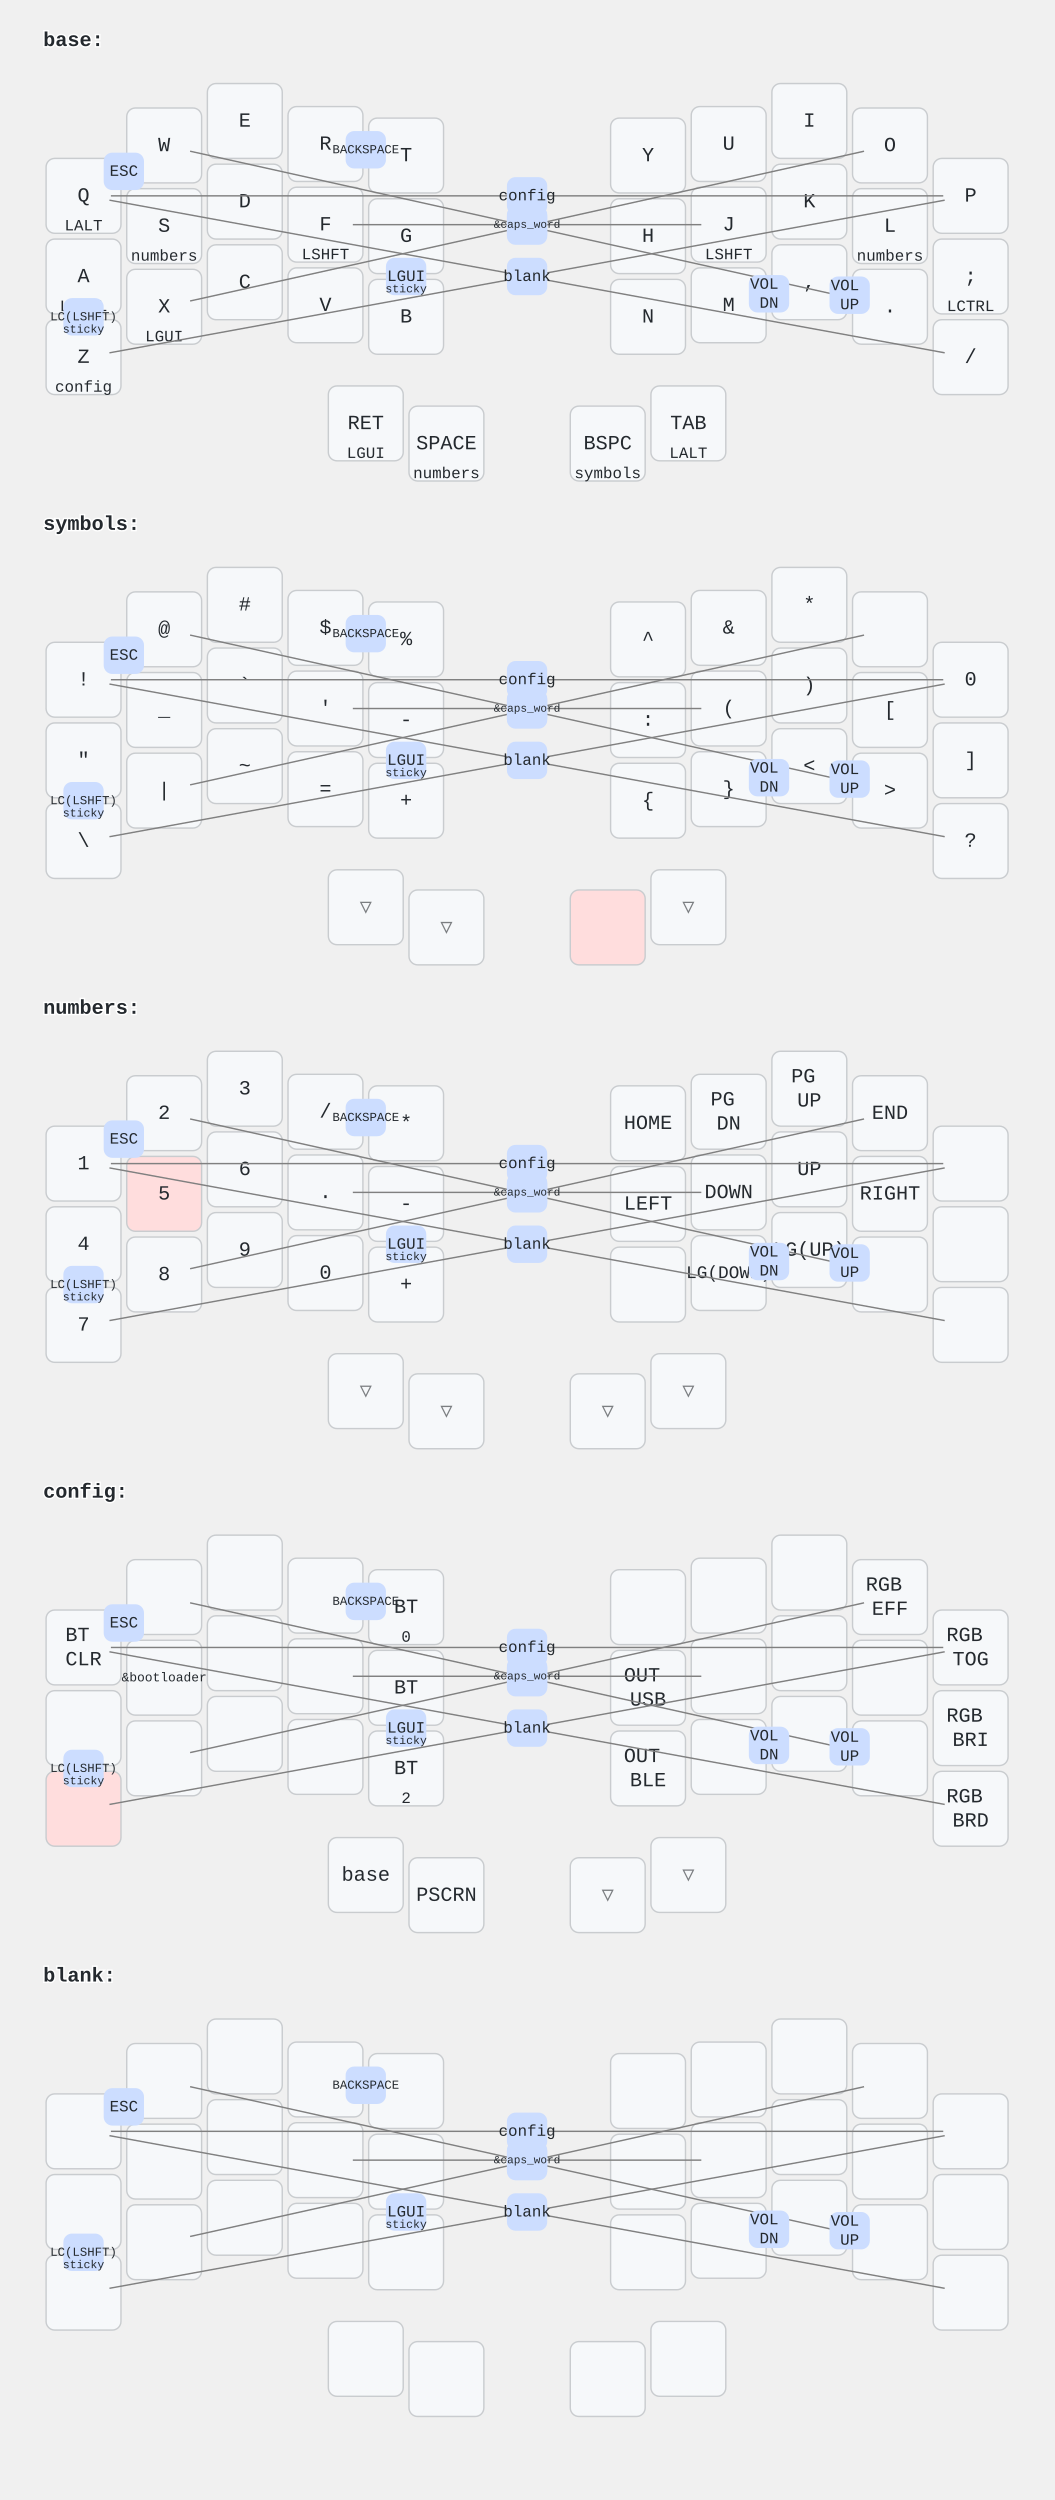
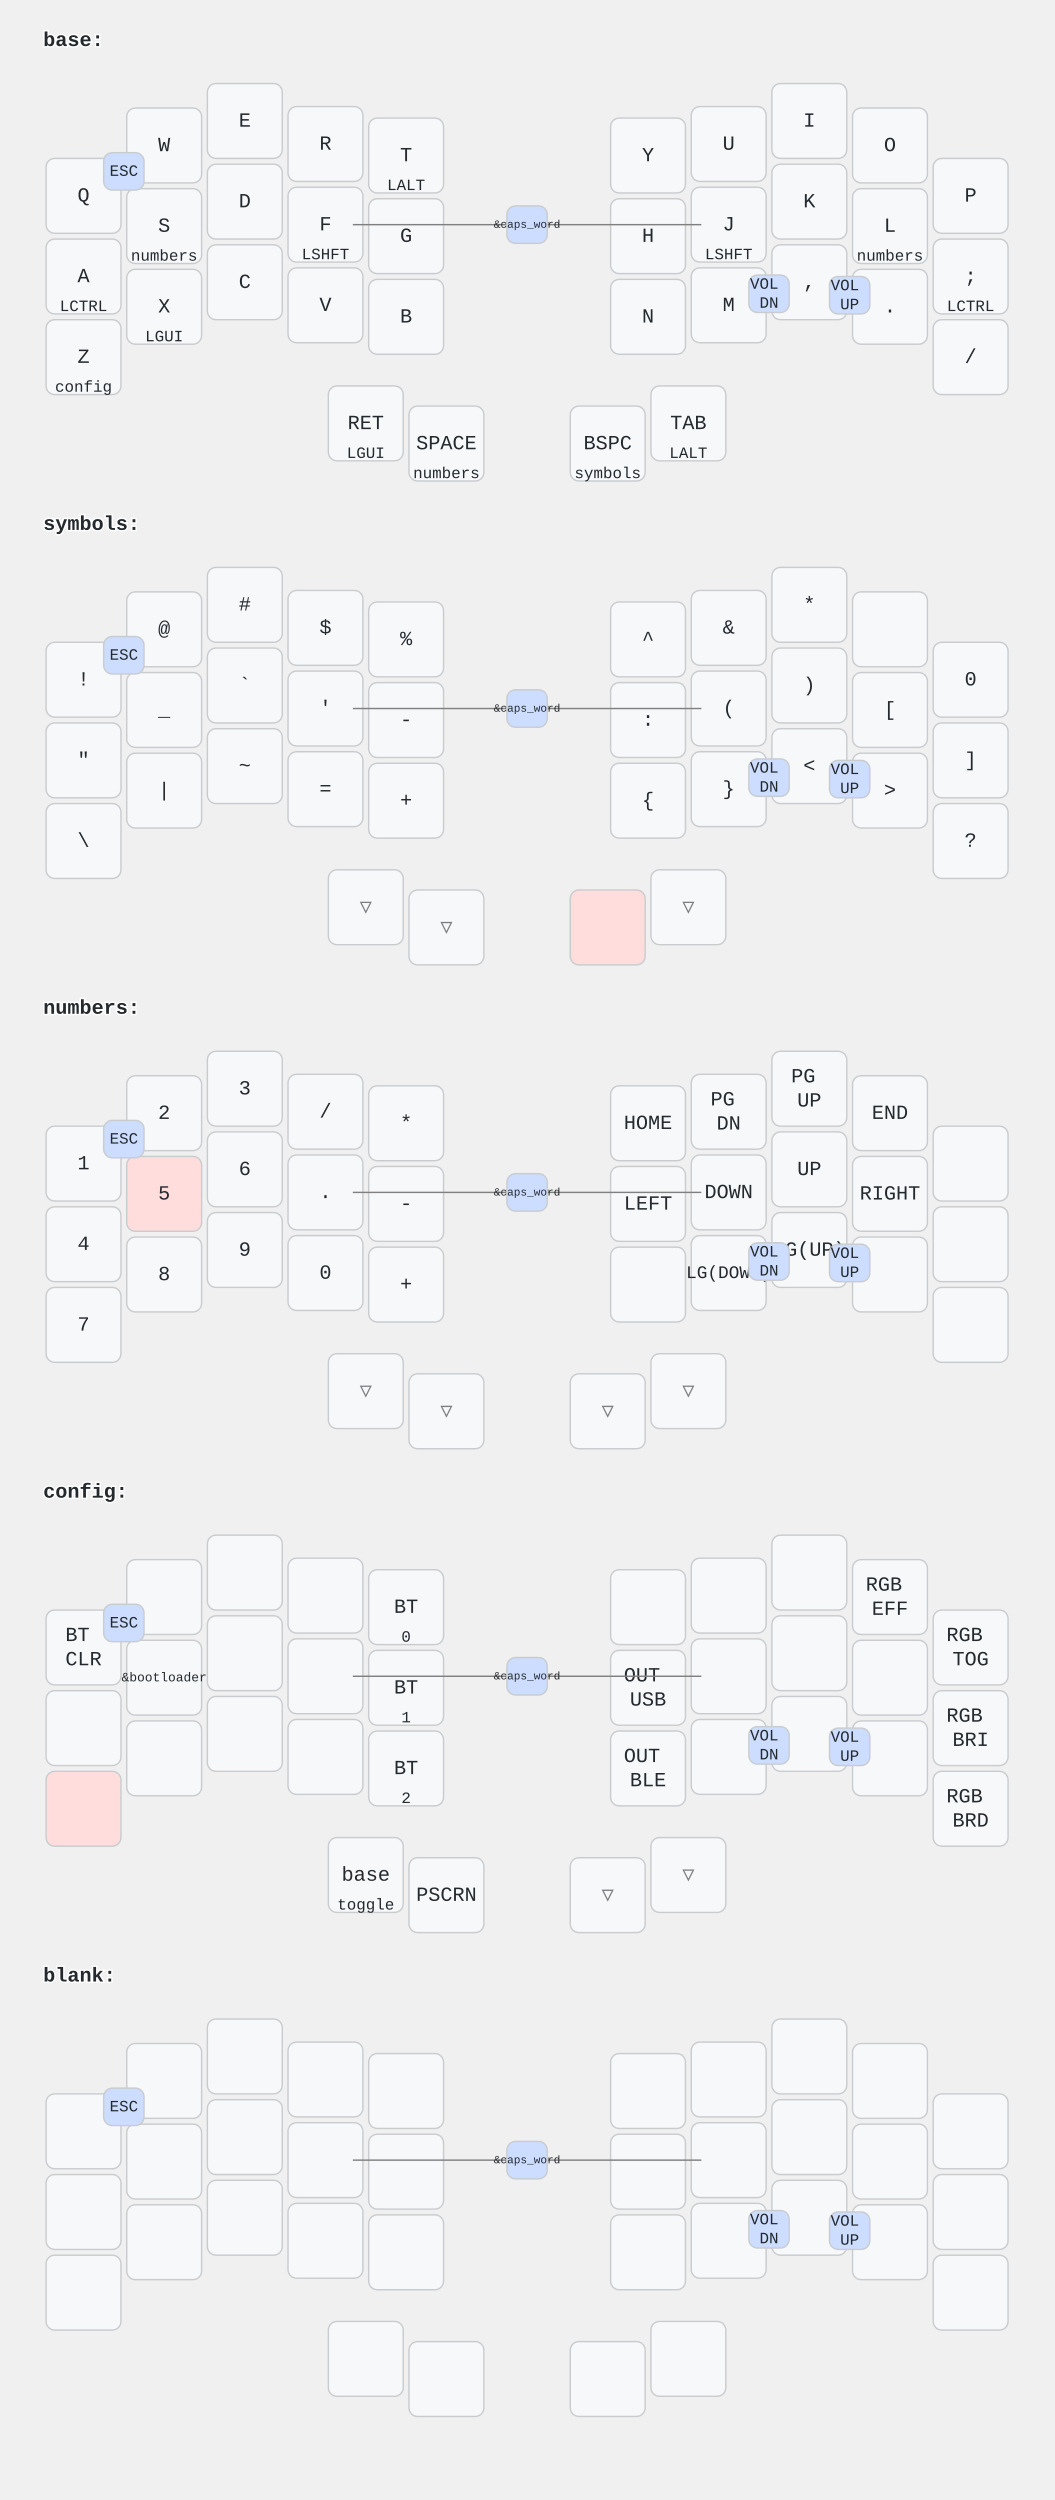
<svg xmlns="http://www.w3.org/2000/svg" width="732" height="1736" viewBox="0 0 732 1736" class="keymap">
  <style>/* inherit to force styles through use tags */
svg path {
    fill: inherit;
}

/* font and background color specifications */
svg.keymap {
    font-family: SFMono-Regular,Consolas,Liberation Mono,Menlo,monospace;
    font-size: 14px;
    font-kerning: normal;
    text-rendering: optimizeLegibility;
    fill: #24292e;
}

/* default key styling */
rect.key {
    fill: #f6f8fa;
+ }
+ 
+ rect.key, rect.combo {
    stroke: #c9cccf;
    stroke-width: 1;
}

/* default key side styling, only used is draw_key_sides is set */
rect.side {
    filter: brightness(90%);
}

/* color accent for combo boxes */
rect.combo, rect.combo-separate {
    fill: #cdf;
}

/* color accent for held keys */
rect.held, rect.combo.held {
    fill: #fdd;
}

/* color accent for ghost (optional) keys */
rect.ghost, rect.combo.ghost {
    stroke-dasharray: 4, 4;
    stroke-width: 2;
}

text {
    text-anchor: middle;
    dominant-baseline: middle;
}

/* styling for layer labels */
text.label {
    font-weight: bold;
    text-anchor: start;
    stroke: white;
    stroke-width: 2;
    paint-order: stroke;
}

/* styling for combo tap, and key hold/shifted label text */
text.combo, text.hold, text.shifted {
    font-size: 11px;
}

text.hold {
    text-anchor: middle;
    dominant-baseline: auto;
}

text.shifted {
    text-anchor: middle;
    dominant-baseline: hanging;
}

/* styling for hold/shifted label text in combo box */
text.combo.hold, text.combo.shifted {
    font-size: 8px;
}

/* lighter symbol for transparent keys */
text.trans {
    fill: #7b7e81;
}

/* styling for combo dendrons */
path.combo {
    stroke-width: 1;
    stroke: gray;
    fill: none;
}

/* Start Tabler Icons Cleanup */
/* cannot use height/width with glyphs */
.icon-tabler &gt; path {
    fill: inherit;
    stroke: inherit;
    stroke-width: 2;
}
/* hide tabler's default box */
.icon-tabler &gt; path[stroke="none"][fill="none"] {
    visibility: hidden;
}
/* End Tabler Icons Cleanup */
</style>
  <g transform="translate(30, 0)" class="layer-base">
    <text x="0" y="28" class="label">base:</text>
    <g transform="translate(0, 56)">
      <g transform="translate(28, 80)" class="key keypos-0">
        <rect rx="6" ry="6" x="-26" y="-26" width="52" height="52" class="key" />
        <text x="0" y="0" class="key tap">Q</text>
+       </g>
+       <g transform="translate(84, 45)" class="key keypos-1">
+         <rect rx="6" ry="6" x="-26" y="-26" width="52" height="52" class="key" />
+         <text x="0" y="0" class="key tap">W</text>
+       </g>
+       <g transform="translate(140, 28)" class="key keypos-2">
+         <rect rx="6" ry="6" x="-26" y="-26" width="52" height="52" class="key" />
+         <text x="0" y="0" class="key tap">E</text>
+       </g>
+       <g transform="translate(196, 44)" class="key keypos-3">
+         <rect rx="6" ry="6" x="-26" y="-26" width="52" height="52" class="key" />
+         <text x="0" y="0" class="key tap">R</text>
+       </g>
+       <g transform="translate(252, 52)" class="key keypos-4">
+         <rect rx="6" ry="6" x="-26" y="-26" width="52" height="52" class="key" />
+         <text x="0" y="0" class="key tap">T</text>
        <text x="0" y="24" class="key hold">LALT</text>
-       </g>
-       <g transform="translate(84, 45)" class="key keypos-1">
-         <rect rx="6" ry="6" x="-26" y="-26" width="52" height="52" class="key" />
-         <text x="0" y="0" class="key tap">W</text>
-       </g>
-       <g transform="translate(140, 28)" class="key keypos-2">
-         <rect rx="6" ry="6" x="-26" y="-26" width="52" height="52" class="key" />
-         <text x="0" y="0" class="key tap">E</text>
-       </g>
-       <g transform="translate(196, 44)" class="key keypos-3">
-         <rect rx="6" ry="6" x="-26" y="-26" width="52" height="52" class="key" />
-         <text x="0" y="0" class="key tap">R</text>
-       </g>
-       <g transform="translate(252, 52)" class="key keypos-4">
-         <rect rx="6" ry="6" x="-26" y="-26" width="52" height="52" class="key" />
-         <text x="0" y="0" class="key tap">T</text>
      </g>
      <g transform="translate(420, 52)" class="key keypos-5">
        <rect rx="6" ry="6" x="-26" y="-26" width="52" height="52" class="key" />
        <text x="0" y="0" class="key tap">Y</text>
      </g>
      <g transform="translate(476, 44)" class="key keypos-6">
        <rect rx="6" ry="6" x="-26" y="-26" width="52" height="52" class="key" />
        <text x="0" y="0" class="key tap">U</text>
      </g>
      <g transform="translate(532, 28)" class="key keypos-7">
        <rect rx="6" ry="6" x="-26" y="-26" width="52" height="52" class="key" />
        <text x="0" y="0" class="key tap">I</text>
      </g>
      <g transform="translate(588, 45)" class="key keypos-8">
        <rect rx="6" ry="6" x="-26" y="-26" width="52" height="52" class="key" />
        <text x="0" y="0" class="key tap">O</text>
      </g>
      <g transform="translate(644, 80)" class="key keypos-9">
        <rect rx="6" ry="6" x="-26" y="-26" width="52" height="52" class="key" />
        <text x="0" y="0" class="key tap">P</text>
      </g>
      <g transform="translate(28, 136)" class="key keypos-10">
        <rect rx="6" ry="6" x="-26" y="-26" width="52" height="52" class="key" />
        <text x="0" y="0" class="key tap">A</text>
        <text x="0" y="24" class="key hold">LCTRL</text>
      </g>
      <g transform="translate(84, 101)" class="key keypos-11">
        <rect rx="6" ry="6" x="-26" y="-26" width="52" height="52" class="key" />
        <text x="0" y="0" class="key tap">S</text>
        <text x="0" y="24" class="key hold">numbers</text>
      </g>
      <g transform="translate(140, 84)" class="key keypos-12">
        <rect rx="6" ry="6" x="-26" y="-26" width="52" height="52" class="key" />
        <text x="0" y="0" class="key tap">D</text>
      </g>
      <g transform="translate(196, 100)" class="key keypos-13">
        <rect rx="6" ry="6" x="-26" y="-26" width="52" height="52" class="key" />
        <text x="0" y="0" class="key tap">F</text>
        <text x="0" y="24" class="key hold">LSHFT</text>
      </g>
      <g transform="translate(252, 108)" class="key keypos-14">
        <rect rx="6" ry="6" x="-26" y="-26" width="52" height="52" class="key" />
        <text x="0" y="0" class="key tap">G</text>
      </g>
      <g transform="translate(420, 108)" class="key keypos-15">
        <rect rx="6" ry="6" x="-26" y="-26" width="52" height="52" class="key" />
        <text x="0" y="0" class="key tap">H</text>
      </g>
      <g transform="translate(476, 100)" class="key keypos-16">
        <rect rx="6" ry="6" x="-26" y="-26" width="52" height="52" class="key" />
        <text x="0" y="0" class="key tap">J</text>
        <text x="0" y="24" class="key hold">LSHFT</text>
      </g>
      <g transform="translate(532, 84)" class="key keypos-17">
        <rect rx="6" ry="6" x="-26" y="-26" width="52" height="52" class="key" />
        <text x="0" y="0" class="key tap">K</text>
      </g>
      <g transform="translate(588, 101)" class="key keypos-18">
        <rect rx="6" ry="6" x="-26" y="-26" width="52" height="52" class="key" />
        <text x="0" y="0" class="key tap">L</text>
        <text x="0" y="24" class="key hold">numbers</text>
      </g>
      <g transform="translate(644, 136)" class="key keypos-19">
        <rect rx="6" ry="6" x="-26" y="-26" width="52" height="52" class="key" />
        <text x="0" y="0" class="key tap">;</text>
        <text x="0" y="24" class="key hold">LCTRL</text>
      </g>
      <g transform="translate(28, 192)" class="key keypos-20">
        <rect rx="6" ry="6" x="-26" y="-26" width="52" height="52" class="key" />
        <text x="0" y="0" class="key tap">Z</text>
        <text x="0" y="24" class="key hold">config</text>
      </g>
      <g transform="translate(84, 157)" class="key keypos-21">
        <rect rx="6" ry="6" x="-26" y="-26" width="52" height="52" class="key" />
        <text x="0" y="0" class="key tap">X</text>
        <text x="0" y="24" class="key hold">LGUI</text>
      </g>
      <g transform="translate(140, 140)" class="key keypos-22">
        <rect rx="6" ry="6" x="-26" y="-26" width="52" height="52" class="key" />
        <text x="0" y="0" class="key tap">C</text>
      </g>
      <g transform="translate(196, 156)" class="key keypos-23">
        <rect rx="6" ry="6" x="-26" y="-26" width="52" height="52" class="key" />
        <text x="0" y="0" class="key tap">V</text>
      </g>
      <g transform="translate(252, 164)" class="key keypos-24">
        <rect rx="6" ry="6" x="-26" y="-26" width="52" height="52" class="key" />
        <text x="0" y="0" class="key tap">B</text>
      </g>
      <g transform="translate(420, 164)" class="key keypos-25">
        <rect rx="6" ry="6" x="-26" y="-26" width="52" height="52" class="key" />
        <text x="0" y="0" class="key tap">N</text>
      </g>
      <g transform="translate(476, 156)" class="key keypos-26">
        <rect rx="6" ry="6" x="-26" y="-26" width="52" height="52" class="key" />
        <text x="0" y="0" class="key tap">M</text>
      </g>
      <g transform="translate(532, 140)" class="key keypos-27">
        <rect rx="6" ry="6" x="-26" y="-26" width="52" height="52" class="key" />
        <text x="0" y="0" class="key tap">,</text>
      </g>
      <g transform="translate(588, 157)" class="key keypos-28">
        <rect rx="6" ry="6" x="-26" y="-26" width="52" height="52" class="key" />
        <text x="0" y="0" class="key tap">.</text>
      </g>
      <g transform="translate(644, 192)" class="key keypos-29">
        <rect rx="6" ry="6" x="-26" y="-26" width="52" height="52" class="key" />
        <text x="0" y="0" class="key tap">/</text>
      </g>
      <g transform="translate(224, 238)" class="key keypos-30">
        <rect rx="6" ry="6" x="-26" y="-26" width="52" height="52" class="key" />
        <text x="0" y="0" class="key tap">RET</text>
        <text x="0" y="24" class="key hold">LGUI</text>
      </g>
      <g transform="translate(280, 252)" class="key keypos-31">
        <rect rx="6" ry="6" x="-26" y="-26" width="52" height="52" class="key" />
        <text x="0" y="0" class="key tap">SPACE</text>
        <text x="0" y="24" class="key hold">numbers</text>
      </g>
      <g transform="translate(392, 252)" class="key keypos-32">
        <rect rx="6" ry="6" x="-26" y="-26" width="52" height="52" class="key" />
        <text x="0" y="0" class="key tap">BSPC</text>
        <text x="0" y="24" class="key hold">symbols</text>
      </g>
      <g transform="translate(448, 238)" class="key keypos-33">
        <rect rx="6" ry="6" x="-26" y="-26" width="52" height="52" class="key" />
        <text x="0" y="0" class="key tap">TAB</text>
        <text x="0" y="24" class="key hold">LALT</text>
      </g>
      <g class="combo combopos-0">
-         <path d="M336,136 l-290,-53" class="combo" />
-         <path d="M336,136 l290,-53" class="combo" />
-         <path d="M336,136 l-290,53" class="combo" />
-         <path d="M336,136 l290,53" class="combo" />
-         <rect rx="6" ry="6" x="322" y="123" width="28" height="26" class="combo" />
-         <text x="336" y="136" class="combo tap">blank</text>
-       </g>
-       <g class="combo combopos-1">
-         <path d="M336,101 l-234,-52" class="combo" />
-         <path d="M336,101 l234,-52" class="combo" />
-         <path d="M336,101 l-234,52" class="combo" />
-         <path d="M336,101 l234,52" class="combo" />
-         <rect rx="6" ry="6" x="322" y="88" width="28" height="26" class="combo" />
-         <text x="336" y="101" class="combo tap">base</text>
-       </g>
-       <g class="combo combopos-2">
        <rect rx="6" ry="6" x="42" y="50" width="28" height="26" class="combo" />
        <text x="56" y="63" class="combo tap">ESC</text>
      </g>
-       <g class="combo combopos-3">
-         <rect rx="6" ry="6" x="238" y="123" width="28" height="26" class="combo" />
-         <text x="252" y="136" class="combo tap">LGUI</text>
-         <text x="252" y="147" class="combo hold">sticky</text>
-       </g>
-       <g class="combo combopos-4">
-         <rect rx="6" ry="6" x="210" y="35" width="28" height="26" class="combo" />
-         <text x="224" y="48" class="combo tap">
-           <tspan style="font-size: 78%">BACKSPACE</tspan>
-         </text>
-       </g>
-       <g class="combo combopos-5">
+       <g class="combo combopos-1">
        <rect rx="6" ry="6" x="490" y="135" width="28" height="26" class="combo" />
        <text x="504" y="148" class="combo tap">
          <tspan x="504" dy="-0.6em">VOL</tspan>
          <tspan x="504" dy="1.2em">DN</tspan>
        </text>
      </g>
-       <g class="combo combopos-6">
+       <g class="combo combopos-2">
        <rect rx="6" ry="6" x="546" y="136" width="28" height="26" class="combo" />
        <text x="560" y="149" class="combo tap">
          <tspan x="560" dy="-0.6em">VOL</tspan>
          <tspan x="560" dy="1.2em">UP</tspan>
        </text>
      </g>
-       <g class="combo combopos-7">
+       <g class="combo combopos-3">
        <path d="M336,100 l-121,0" class="combo" />
        <path d="M336,100 l121,0" class="combo" />
        <rect rx="6" ry="6" x="322" y="87" width="28" height="26" class="combo" />
        <text x="336" y="100" class="combo tap">
          <tspan style="font-size: 70%">&amp;caps_word</tspan>
        </text>
-       </g>
-       <g class="combo combopos-8">
-         <rect rx="6" ry="6" x="14" y="151" width="28" height="26" class="combo" />
-         <text x="28" y="164" class="combo tap">
-           <tspan style="font-size: 78%">LC(LSHFT)</tspan>
-         </text>
-         <text x="28" y="175" class="combo hold">sticky</text>
-       </g>
-       <g class="combo combopos-9">
-         <path d="M336,80 l-289,0" class="combo" />
-         <path d="M336,80 l289,0" class="combo" />
-         <rect rx="6" ry="6" x="322" y="67" width="28" height="26" class="combo" />
-         <text x="336" y="80" class="combo tap">config</text>
      </g>
    </g>
  </g>
  <g transform="translate(30, 336)" class="layer-symbols">
    <text x="0" y="28" class="label">symbols:</text>
    <g transform="translate(0, 56)">
      <g transform="translate(28, 80)" class="key keypos-0">
        <rect rx="6" ry="6" x="-26" y="-26" width="52" height="52" class="key" />
        <text x="0" y="0" class="key tap">!</text>
      </g>
      <g transform="translate(84, 45)" class="key keypos-1">
        <rect rx="6" ry="6" x="-26" y="-26" width="52" height="52" class="key" />
        <text x="0" y="0" class="key tap">@</text>
      </g>
      <g transform="translate(140, 28)" class="key keypos-2">
        <rect rx="6" ry="6" x="-26" y="-26" width="52" height="52" class="key" />
        <text x="0" y="0" class="key tap">#</text>
      </g>
      <g transform="translate(196, 44)" class="key keypos-3">
        <rect rx="6" ry="6" x="-26" y="-26" width="52" height="52" class="key" />
        <text x="0" y="0" class="key tap">$</text>
      </g>
      <g transform="translate(252, 52)" class="key keypos-4">
        <rect rx="6" ry="6" x="-26" y="-26" width="52" height="52" class="key" />
        <text x="0" y="0" class="key tap">%</text>
      </g>
      <g transform="translate(420, 52)" class="key keypos-5">
        <rect rx="6" ry="6" x="-26" y="-26" width="52" height="52" class="key" />
        <text x="0" y="0" class="key tap">^</text>
      </g>
      <g transform="translate(476, 44)" class="key keypos-6">
        <rect rx="6" ry="6" x="-26" y="-26" width="52" height="52" class="key" />
        <text x="0" y="0" class="key tap">&amp;</text>
      </g>
      <g transform="translate(532, 28)" class="key keypos-7">
        <rect rx="6" ry="6" x="-26" y="-26" width="52" height="52" class="key" />
        <text x="0" y="0" class="key tap">*</text>
      </g>
      <g transform="translate(588, 45)" class="key keypos-8">
        <rect rx="6" ry="6" x="-26" y="-26" width="52" height="52" class="key" />
      </g>
      <g transform="translate(644, 80)" class="key keypos-9">
        <rect rx="6" ry="6" x="-26" y="-26" width="52" height="52" class="key" />
        <text x="0" y="0" class="key tap">0</text>
      </g>
      <g transform="translate(28, 136)" class="key keypos-10">
        <rect rx="6" ry="6" x="-26" y="-26" width="52" height="52" class="key" />
        <text x="0" y="0" class="key tap">"</text>
      </g>
      <g transform="translate(84, 101)" class="key keypos-11">
        <rect rx="6" ry="6" x="-26" y="-26" width="52" height="52" class="key" />
        <text x="0" y="0" class="key tap">_</text>
      </g>
      <g transform="translate(140, 84)" class="key keypos-12">
        <rect rx="6" ry="6" x="-26" y="-26" width="52" height="52" class="key" />
        <text x="0" y="0" class="key tap">`</text>
      </g>
      <g transform="translate(196, 100)" class="key keypos-13">
        <rect rx="6" ry="6" x="-26" y="-26" width="52" height="52" class="key" />
        <text x="0" y="0" class="key tap">'</text>
      </g>
      <g transform="translate(252, 108)" class="key keypos-14">
        <rect rx="6" ry="6" x="-26" y="-26" width="52" height="52" class="key" />
        <text x="0" y="0" class="key tap">-</text>
      </g>
      <g transform="translate(420, 108)" class="key keypos-15">
        <rect rx="6" ry="6" x="-26" y="-26" width="52" height="52" class="key" />
        <text x="0" y="0" class="key tap">:</text>
      </g>
      <g transform="translate(476, 100)" class="key keypos-16">
        <rect rx="6" ry="6" x="-26" y="-26" width="52" height="52" class="key" />
        <text x="0" y="0" class="key tap">(</text>
      </g>
      <g transform="translate(532, 84)" class="key keypos-17">
        <rect rx="6" ry="6" x="-26" y="-26" width="52" height="52" class="key" />
        <text x="0" y="0" class="key tap">)</text>
      </g>
      <g transform="translate(588, 101)" class="key keypos-18">
        <rect rx="6" ry="6" x="-26" y="-26" width="52" height="52" class="key" />
        <text x="0" y="0" class="key tap">[</text>
      </g>
      <g transform="translate(644, 136)" class="key keypos-19">
        <rect rx="6" ry="6" x="-26" y="-26" width="52" height="52" class="key" />
        <text x="0" y="0" class="key tap">]</text>
      </g>
      <g transform="translate(28, 192)" class="key keypos-20">
        <rect rx="6" ry="6" x="-26" y="-26" width="52" height="52" class="key" />
        <text x="0" y="0" class="key tap">\</text>
      </g>
      <g transform="translate(84, 157)" class="key keypos-21">
        <rect rx="6" ry="6" x="-26" y="-26" width="52" height="52" class="key" />
        <text x="0" y="0" class="key tap">|</text>
      </g>
      <g transform="translate(140, 140)" class="key keypos-22">
        <rect rx="6" ry="6" x="-26" y="-26" width="52" height="52" class="key" />
        <text x="0" y="0" class="key tap">~</text>
      </g>
      <g transform="translate(196, 156)" class="key keypos-23">
        <rect rx="6" ry="6" x="-26" y="-26" width="52" height="52" class="key" />
        <text x="0" y="0" class="key tap">=</text>
      </g>
      <g transform="translate(252, 164)" class="key keypos-24">
        <rect rx="6" ry="6" x="-26" y="-26" width="52" height="52" class="key" />
        <text x="0" y="0" class="key tap">+</text>
      </g>
      <g transform="translate(420, 164)" class="key keypos-25">
        <rect rx="6" ry="6" x="-26" y="-26" width="52" height="52" class="key" />
        <text x="0" y="0" class="key tap">{</text>
      </g>
      <g transform="translate(476, 156)" class="key keypos-26">
        <rect rx="6" ry="6" x="-26" y="-26" width="52" height="52" class="key" />
        <text x="0" y="0" class="key tap">}</text>
      </g>
      <g transform="translate(532, 140)" class="key keypos-27">
        <rect rx="6" ry="6" x="-26" y="-26" width="52" height="52" class="key" />
        <text x="0" y="0" class="key tap">&lt;</text>
      </g>
      <g transform="translate(588, 157)" class="key keypos-28">
        <rect rx="6" ry="6" x="-26" y="-26" width="52" height="52" class="key" />
        <text x="0" y="0" class="key tap">&gt;</text>
      </g>
      <g transform="translate(644, 192)" class="key keypos-29">
        <rect rx="6" ry="6" x="-26" y="-26" width="52" height="52" class="key" />
        <text x="0" y="0" class="key tap">?</text>
      </g>
      <g transform="translate(224, 238)" class="key trans keypos-30">
        <rect rx="6" ry="6" x="-26" y="-26" width="52" height="52" class="key trans" />
        <text x="0" y="0" class="key trans tap">▽</text>
      </g>
      <g transform="translate(280, 252)" class="key trans keypos-31">
        <rect rx="6" ry="6" x="-26" y="-26" width="52" height="52" class="key trans" />
        <text x="0" y="0" class="key trans tap">▽</text>
      </g>
      <g transform="translate(392, 252)" class="key held keypos-32">
        <rect rx="6" ry="6" x="-26" y="-26" width="52" height="52" class="key held" />
      </g>
      <g transform="translate(448, 238)" class="key trans keypos-33">
        <rect rx="6" ry="6" x="-26" y="-26" width="52" height="52" class="key trans" />
        <text x="0" y="0" class="key trans tap">▽</text>
      </g>
      <g class="combo combopos-0">
-         <path d="M336,136 l-290,-53" class="combo" />
-         <path d="M336,136 l290,-53" class="combo" />
-         <path d="M336,136 l-290,53" class="combo" />
-         <path d="M336,136 l290,53" class="combo" />
-         <rect rx="6" ry="6" x="322" y="123" width="28" height="26" class="combo" />
-         <text x="336" y="136" class="combo tap">blank</text>
-       </g>
-       <g class="combo combopos-1">
-         <path d="M336,101 l-234,-52" class="combo" />
-         <path d="M336,101 l234,-52" class="combo" />
-         <path d="M336,101 l-234,52" class="combo" />
-         <path d="M336,101 l234,52" class="combo" />
-         <rect rx="6" ry="6" x="322" y="88" width="28" height="26" class="combo" />
-         <text x="336" y="101" class="combo tap">base</text>
-       </g>
-       <g class="combo combopos-2">
        <rect rx="6" ry="6" x="42" y="50" width="28" height="26" class="combo" />
        <text x="56" y="63" class="combo tap">ESC</text>
      </g>
-       <g class="combo combopos-3">
-         <rect rx="6" ry="6" x="238" y="123" width="28" height="26" class="combo" />
-         <text x="252" y="136" class="combo tap">LGUI</text>
-         <text x="252" y="147" class="combo hold">sticky</text>
-       </g>
-       <g class="combo combopos-4">
-         <rect rx="6" ry="6" x="210" y="35" width="28" height="26" class="combo" />
-         <text x="224" y="48" class="combo tap">
-           <tspan style="font-size: 78%">BACKSPACE</tspan>
-         </text>
-       </g>
-       <g class="combo combopos-5">
+       <g class="combo combopos-1">
        <rect rx="6" ry="6" x="490" y="135" width="28" height="26" class="combo" />
        <text x="504" y="148" class="combo tap">
          <tspan x="504" dy="-0.6em">VOL</tspan>
          <tspan x="504" dy="1.2em">DN</tspan>
        </text>
      </g>
-       <g class="combo combopos-6">
+       <g class="combo combopos-2">
        <rect rx="6" ry="6" x="546" y="136" width="28" height="26" class="combo" />
        <text x="560" y="149" class="combo tap">
          <tspan x="560" dy="-0.6em">VOL</tspan>
          <tspan x="560" dy="1.2em">UP</tspan>
        </text>
      </g>
-       <g class="combo combopos-7">
+       <g class="combo combopos-3">
        <path d="M336,100 l-121,0" class="combo" />
        <path d="M336,100 l121,0" class="combo" />
        <rect rx="6" ry="6" x="322" y="87" width="28" height="26" class="combo" />
        <text x="336" y="100" class="combo tap">
          <tspan style="font-size: 70%">&amp;caps_word</tspan>
        </text>
-       </g>
-       <g class="combo combopos-8">
-         <rect rx="6" ry="6" x="14" y="151" width="28" height="26" class="combo" />
-         <text x="28" y="164" class="combo tap">
-           <tspan style="font-size: 78%">LC(LSHFT)</tspan>
-         </text>
-         <text x="28" y="175" class="combo hold">sticky</text>
-       </g>
-       <g class="combo combopos-9">
-         <path d="M336,80 l-289,0" class="combo" />
-         <path d="M336,80 l289,0" class="combo" />
-         <rect rx="6" ry="6" x="322" y="67" width="28" height="26" class="combo" />
-         <text x="336" y="80" class="combo tap">config</text>
      </g>
    </g>
  </g>
  <g transform="translate(30, 672)" class="layer-numbers">
    <text x="0" y="28" class="label">numbers:</text>
    <g transform="translate(0, 56)">
      <g transform="translate(28, 80)" class="key keypos-0">
        <rect rx="6" ry="6" x="-26" y="-26" width="52" height="52" class="key" />
        <text x="0" y="0" class="key tap">1</text>
      </g>
      <g transform="translate(84, 45)" class="key keypos-1">
        <rect rx="6" ry="6" x="-26" y="-26" width="52" height="52" class="key" />
        <text x="0" y="0" class="key tap">2</text>
      </g>
      <g transform="translate(140, 28)" class="key keypos-2">
        <rect rx="6" ry="6" x="-26" y="-26" width="52" height="52" class="key" />
        <text x="0" y="0" class="key tap">3</text>
      </g>
      <g transform="translate(196, 44)" class="key keypos-3">
        <rect rx="6" ry="6" x="-26" y="-26" width="52" height="52" class="key" />
        <text x="0" y="0" class="key tap">/</text>
      </g>
      <g transform="translate(252, 52)" class="key keypos-4">
        <rect rx="6" ry="6" x="-26" y="-26" width="52" height="52" class="key" />
        <text x="0" y="0" class="key tap">*</text>
      </g>
      <g transform="translate(420, 52)" class="key keypos-5">
        <rect rx="6" ry="6" x="-26" y="-26" width="52" height="52" class="key" />
        <text x="0" y="0" class="key tap">HOME</text>
      </g>
      <g transform="translate(476, 44)" class="key keypos-6">
        <rect rx="6" ry="6" x="-26" y="-26" width="52" height="52" class="key" />
        <text x="0" y="0" class="key tap">
          <tspan x="0" dy="-0.6em">PG</tspan>
          <tspan x="0" dy="1.2em">DN</tspan>
        </text>
      </g>
      <g transform="translate(532, 28)" class="key keypos-7">
        <rect rx="6" ry="6" x="-26" y="-26" width="52" height="52" class="key" />
        <text x="0" y="0" class="key tap">
          <tspan x="0" dy="-0.6em">PG</tspan>
          <tspan x="0" dy="1.2em">UP</tspan>
        </text>
      </g>
      <g transform="translate(588, 45)" class="key keypos-8">
        <rect rx="6" ry="6" x="-26" y="-26" width="52" height="52" class="key" />
        <text x="0" y="0" class="key tap">END</text>
      </g>
      <g transform="translate(644, 80)" class="key keypos-9">
        <rect rx="6" ry="6" x="-26" y="-26" width="52" height="52" class="key" />
      </g>
      <g transform="translate(28, 136)" class="key keypos-10">
        <rect rx="6" ry="6" x="-26" y="-26" width="52" height="52" class="key" />
        <text x="0" y="0" class="key tap">4</text>
      </g>
      <g transform="translate(84, 101)" class="key held keypos-11">
        <rect rx="6" ry="6" x="-26" y="-26" width="52" height="52" class="key held" />
        <text x="0" y="0" class="key held tap">5</text>
      </g>
      <g transform="translate(140, 84)" class="key keypos-12">
        <rect rx="6" ry="6" x="-26" y="-26" width="52" height="52" class="key" />
        <text x="0" y="0" class="key tap">6</text>
      </g>
      <g transform="translate(196, 100)" class="key keypos-13">
        <rect rx="6" ry="6" x="-26" y="-26" width="52" height="52" class="key" />
        <text x="0" y="0" class="key tap">.</text>
      </g>
      <g transform="translate(252, 108)" class="key keypos-14">
        <rect rx="6" ry="6" x="-26" y="-26" width="52" height="52" class="key" />
        <text x="0" y="0" class="key tap">-</text>
      </g>
      <g transform="translate(420, 108)" class="key keypos-15">
        <rect rx="6" ry="6" x="-26" y="-26" width="52" height="52" class="key" />
        <text x="0" y="0" class="key tap">LEFT</text>
      </g>
      <g transform="translate(476, 100)" class="key keypos-16">
        <rect rx="6" ry="6" x="-26" y="-26" width="52" height="52" class="key" />
        <text x="0" y="0" class="key tap">DOWN</text>
      </g>
      <g transform="translate(532, 84)" class="key keypos-17">
        <rect rx="6" ry="6" x="-26" y="-26" width="52" height="52" class="key" />
        <text x="0" y="0" class="key tap">UP</text>
      </g>
      <g transform="translate(588, 101)" class="key keypos-18">
        <rect rx="6" ry="6" x="-26" y="-26" width="52" height="52" class="key" />
        <text x="0" y="0" class="key tap">RIGHT</text>
      </g>
      <g transform="translate(644, 136)" class="key keypos-19">
        <rect rx="6" ry="6" x="-26" y="-26" width="52" height="52" class="key" />
      </g>
      <g transform="translate(28, 192)" class="key keypos-20">
        <rect rx="6" ry="6" x="-26" y="-26" width="52" height="52" class="key" />
        <text x="0" y="0" class="key tap">7</text>
      </g>
      <g transform="translate(84, 157)" class="key keypos-21">
        <rect rx="6" ry="6" x="-26" y="-26" width="52" height="52" class="key" />
        <text x="0" y="0" class="key tap">8</text>
      </g>
      <g transform="translate(140, 140)" class="key keypos-22">
        <rect rx="6" ry="6" x="-26" y="-26" width="52" height="52" class="key" />
        <text x="0" y="0" class="key tap">9</text>
      </g>
      <g transform="translate(196, 156)" class="key keypos-23">
        <rect rx="6" ry="6" x="-26" y="-26" width="52" height="52" class="key" />
        <text x="0" y="0" class="key tap">0</text>
      </g>
      <g transform="translate(252, 164)" class="key keypos-24">
        <rect rx="6" ry="6" x="-26" y="-26" width="52" height="52" class="key" />
        <text x="0" y="0" class="key tap">+</text>
      </g>
      <g transform="translate(420, 164)" class="key keypos-25">
        <rect rx="6" ry="6" x="-26" y="-26" width="52" height="52" class="key" />
      </g>
      <g transform="translate(476, 156)" class="key keypos-26">
        <rect rx="6" ry="6" x="-26" y="-26" width="52" height="52" class="key" />
        <text x="0" y="0" class="key tap">
          <tspan style="font-size: 88%">LG(DOWN)</tspan>
        </text>
      </g>
      <g transform="translate(532, 140)" class="key keypos-27">
        <rect rx="6" ry="6" x="-26" y="-26" width="52" height="52" class="key" />
        <text x="0" y="0" class="key tap">LG(UP)</text>
      </g>
      <g transform="translate(588, 157)" class="key keypos-28">
        <rect rx="6" ry="6" x="-26" y="-26" width="52" height="52" class="key" />
      </g>
      <g transform="translate(644, 192)" class="key keypos-29">
        <rect rx="6" ry="6" x="-26" y="-26" width="52" height="52" class="key" />
      </g>
      <g transform="translate(224, 238)" class="key trans keypos-30">
        <rect rx="6" ry="6" x="-26" y="-26" width="52" height="52" class="key trans" />
        <text x="0" y="0" class="key trans tap">▽</text>
      </g>
      <g transform="translate(280, 252)" class="key trans keypos-31">
        <rect rx="6" ry="6" x="-26" y="-26" width="52" height="52" class="key trans" />
        <text x="0" y="0" class="key trans tap">▽</text>
      </g>
      <g transform="translate(392, 252)" class="key trans keypos-32">
        <rect rx="6" ry="6" x="-26" y="-26" width="52" height="52" class="key trans" />
        <text x="0" y="0" class="key trans tap">▽</text>
      </g>
      <g transform="translate(448, 238)" class="key trans keypos-33">
        <rect rx="6" ry="6" x="-26" y="-26" width="52" height="52" class="key trans" />
        <text x="0" y="0" class="key trans tap">▽</text>
      </g>
      <g class="combo combopos-0">
-         <path d="M336,136 l-290,-53" class="combo" />
-         <path d="M336,136 l290,-53" class="combo" />
-         <path d="M336,136 l-290,53" class="combo" />
-         <path d="M336,136 l290,53" class="combo" />
-         <rect rx="6" ry="6" x="322" y="123" width="28" height="26" class="combo" />
-         <text x="336" y="136" class="combo tap">blank</text>
-       </g>
-       <g class="combo combopos-1">
-         <path d="M336,101 l-234,-52" class="combo" />
-         <path d="M336,101 l234,-52" class="combo" />
-         <path d="M336,101 l-234,52" class="combo" />
-         <path d="M336,101 l234,52" class="combo" />
-         <rect rx="6" ry="6" x="322" y="88" width="28" height="26" class="combo" />
-         <text x="336" y="101" class="combo tap">base</text>
-       </g>
-       <g class="combo combopos-2">
        <rect rx="6" ry="6" x="42" y="50" width="28" height="26" class="combo" />
        <text x="56" y="63" class="combo tap">ESC</text>
      </g>
-       <g class="combo combopos-3">
-         <rect rx="6" ry="6" x="238" y="123" width="28" height="26" class="combo" />
-         <text x="252" y="136" class="combo tap">LGUI</text>
-         <text x="252" y="147" class="combo hold">sticky</text>
-       </g>
-       <g class="combo combopos-4">
-         <rect rx="6" ry="6" x="210" y="35" width="28" height="26" class="combo" />
-         <text x="224" y="48" class="combo tap">
-           <tspan style="font-size: 78%">BACKSPACE</tspan>
-         </text>
-       </g>
-       <g class="combo combopos-5">
+       <g class="combo combopos-1">
        <rect rx="6" ry="6" x="490" y="135" width="28" height="26" class="combo" />
        <text x="504" y="148" class="combo tap">
          <tspan x="504" dy="-0.6em">VOL</tspan>
          <tspan x="504" dy="1.2em">DN</tspan>
        </text>
      </g>
-       <g class="combo combopos-6">
+       <g class="combo combopos-2">
        <rect rx="6" ry="6" x="546" y="136" width="28" height="26" class="combo" />
        <text x="560" y="149" class="combo tap">
          <tspan x="560" dy="-0.6em">VOL</tspan>
          <tspan x="560" dy="1.2em">UP</tspan>
        </text>
      </g>
-       <g class="combo combopos-7">
+       <g class="combo combopos-3">
        <path d="M336,100 l-121,0" class="combo" />
        <path d="M336,100 l121,0" class="combo" />
        <rect rx="6" ry="6" x="322" y="87" width="28" height="26" class="combo" />
        <text x="336" y="100" class="combo tap">
          <tspan style="font-size: 70%">&amp;caps_word</tspan>
        </text>
-       </g>
-       <g class="combo combopos-8">
-         <rect rx="6" ry="6" x="14" y="151" width="28" height="26" class="combo" />
-         <text x="28" y="164" class="combo tap">
-           <tspan style="font-size: 78%">LC(LSHFT)</tspan>
-         </text>
-         <text x="28" y="175" class="combo hold">sticky</text>
-       </g>
-       <g class="combo combopos-9">
-         <path d="M336,80 l-289,0" class="combo" />
-         <path d="M336,80 l289,0" class="combo" />
-         <rect rx="6" ry="6" x="322" y="67" width="28" height="26" class="combo" />
-         <text x="336" y="80" class="combo tap">config</text>
      </g>
    </g>
  </g>
  <g transform="translate(30, 1008)" class="layer-config">
    <text x="0" y="28" class="label">config:</text>
    <g transform="translate(0, 56)">
      <g transform="translate(28, 80)" class="key keypos-0">
        <rect rx="6" ry="6" x="-26" y="-26" width="52" height="52" class="key" />
        <text x="0" y="0" class="key tap">
          <tspan x="0" dy="-0.6em">BT</tspan>
          <tspan x="0" dy="1.2em">CLR</tspan>
        </text>
      </g>
      <g transform="translate(84, 45)" class="key keypos-1">
        <rect rx="6" ry="6" x="-26" y="-26" width="52" height="52" class="key" />
      </g>
      <g transform="translate(140, 28)" class="key keypos-2">
        <rect rx="6" ry="6" x="-26" y="-26" width="52" height="52" class="key" />
      </g>
      <g transform="translate(196, 44)" class="key keypos-3">
        <rect rx="6" ry="6" x="-26" y="-26" width="52" height="52" class="key" />
      </g>
      <g transform="translate(252, 52)" class="key keypos-4">
        <rect rx="6" ry="6" x="-26" y="-26" width="52" height="52" class="key" />
        <text x="0" y="0" class="key tap">BT</text>
        <text x="0" y="24" class="key hold">0</text>
      </g>
      <g transform="translate(420, 52)" class="key keypos-5">
        <rect rx="6" ry="6" x="-26" y="-26" width="52" height="52" class="key" />
      </g>
      <g transform="translate(476, 44)" class="key keypos-6">
        <rect rx="6" ry="6" x="-26" y="-26" width="52" height="52" class="key" />
      </g>
      <g transform="translate(532, 28)" class="key keypos-7">
        <rect rx="6" ry="6" x="-26" y="-26" width="52" height="52" class="key" />
      </g>
      <g transform="translate(588, 45)" class="key keypos-8">
        <rect rx="6" ry="6" x="-26" y="-26" width="52" height="52" class="key" />
        <text x="0" y="0" class="key tap">
          <tspan x="0" dy="-0.6em">RGB</tspan>
          <tspan x="0" dy="1.2em">EFF</tspan>
        </text>
      </g>
      <g transform="translate(644, 80)" class="key keypos-9">
        <rect rx="6" ry="6" x="-26" y="-26" width="52" height="52" class="key" />
        <text x="0" y="0" class="key tap">
          <tspan x="0" dy="-0.6em">RGB</tspan>
          <tspan x="0" dy="1.2em">TOG</tspan>
        </text>
      </g>
      <g transform="translate(28, 136)" class="key keypos-10">
        <rect rx="6" ry="6" x="-26" y="-26" width="52" height="52" class="key" />
      </g>
      <g transform="translate(84, 101)" class="key keypos-11">
        <rect rx="6" ry="6" x="-26" y="-26" width="52" height="52" class="key" />
        <text x="0" y="0" class="key tap">
          <tspan style="font-size: 64%">&amp;bootloader</tspan>
        </text>
      </g>
      <g transform="translate(140, 84)" class="key keypos-12">
        <rect rx="6" ry="6" x="-26" y="-26" width="52" height="52" class="key" />
      </g>
      <g transform="translate(196, 100)" class="key keypos-13">
        <rect rx="6" ry="6" x="-26" y="-26" width="52" height="52" class="key" />
      </g>
      <g transform="translate(252, 108)" class="key keypos-14">
        <rect rx="6" ry="6" x="-26" y="-26" width="52" height="52" class="key" />
        <text x="0" y="0" class="key tap">BT</text>
        <text x="0" y="24" class="key hold">1</text>
      </g>
      <g transform="translate(420, 108)" class="key keypos-15">
        <rect rx="6" ry="6" x="-26" y="-26" width="52" height="52" class="key" />
        <text x="0" y="0" class="key tap">
          <tspan x="0" dy="-0.6em">OUT</tspan>
          <tspan x="0" dy="1.2em">USB</tspan>
        </text>
      </g>
      <g transform="translate(476, 100)" class="key keypos-16">
        <rect rx="6" ry="6" x="-26" y="-26" width="52" height="52" class="key" />
      </g>
      <g transform="translate(532, 84)" class="key keypos-17">
        <rect rx="6" ry="6" x="-26" y="-26" width="52" height="52" class="key" />
      </g>
      <g transform="translate(588, 101)" class="key keypos-18">
        <rect rx="6" ry="6" x="-26" y="-26" width="52" height="52" class="key" />
      </g>
      <g transform="translate(644, 136)" class="key keypos-19">
        <rect rx="6" ry="6" x="-26" y="-26" width="52" height="52" class="key" />
        <text x="0" y="0" class="key tap">
          <tspan x="0" dy="-0.6em">RGB</tspan>
          <tspan x="0" dy="1.2em">BRI</tspan>
        </text>
      </g>
      <g transform="translate(28, 192)" class="key held keypos-20">
        <rect rx="6" ry="6" x="-26" y="-26" width="52" height="52" class="key held" />
      </g>
      <g transform="translate(84, 157)" class="key keypos-21">
        <rect rx="6" ry="6" x="-26" y="-26" width="52" height="52" class="key" />
      </g>
      <g transform="translate(140, 140)" class="key keypos-22">
        <rect rx="6" ry="6" x="-26" y="-26" width="52" height="52" class="key" />
      </g>
      <g transform="translate(196, 156)" class="key keypos-23">
        <rect rx="6" ry="6" x="-26" y="-26" width="52" height="52" class="key" />
      </g>
      <g transform="translate(252, 164)" class="key keypos-24">
        <rect rx="6" ry="6" x="-26" y="-26" width="52" height="52" class="key" />
        <text x="0" y="0" class="key tap">BT</text>
        <text x="0" y="24" class="key hold">2</text>
      </g>
      <g transform="translate(420, 164)" class="key keypos-25">
        <rect rx="6" ry="6" x="-26" y="-26" width="52" height="52" class="key" />
        <text x="0" y="0" class="key tap">
          <tspan x="0" dy="-0.6em">OUT</tspan>
          <tspan x="0" dy="1.2em">BLE</tspan>
        </text>
      </g>
      <g transform="translate(476, 156)" class="key keypos-26">
        <rect rx="6" ry="6" x="-26" y="-26" width="52" height="52" class="key" />
      </g>
      <g transform="translate(532, 140)" class="key keypos-27">
        <rect rx="6" ry="6" x="-26" y="-26" width="52" height="52" class="key" />
      </g>
      <g transform="translate(588, 157)" class="key keypos-28">
        <rect rx="6" ry="6" x="-26" y="-26" width="52" height="52" class="key" />
      </g>
      <g transform="translate(644, 192)" class="key keypos-29">
        <rect rx="6" ry="6" x="-26" y="-26" width="52" height="52" class="key" />
        <text x="0" y="0" class="key tap">
          <tspan x="0" dy="-0.6em">RGB</tspan>
          <tspan x="0" dy="1.2em">BRD</tspan>
        </text>
      </g>
      <g transform="translate(224, 238)" class="key keypos-30">
        <rect rx="6" ry="6" x="-26" y="-26" width="52" height="52" class="key" />
        <text x="0" y="0" class="key tap">base</text>
+         <text x="0" y="24" class="key hold">toggle</text>
      </g>
      <g transform="translate(280, 252)" class="key keypos-31">
        <rect rx="6" ry="6" x="-26" y="-26" width="52" height="52" class="key" />
        <text x="0" y="0" class="key tap">PSCRN</text>
      </g>
      <g transform="translate(392, 252)" class="key trans keypos-32">
        <rect rx="6" ry="6" x="-26" y="-26" width="52" height="52" class="key trans" />
        <text x="0" y="0" class="key trans tap">▽</text>
      </g>
      <g transform="translate(448, 238)" class="key trans keypos-33">
        <rect rx="6" ry="6" x="-26" y="-26" width="52" height="52" class="key trans" />
        <text x="0" y="0" class="key trans tap">▽</text>
      </g>
      <g class="combo combopos-0">
-         <path d="M336,136 l-290,-53" class="combo" />
-         <path d="M336,136 l290,-53" class="combo" />
-         <path d="M336,136 l-290,53" class="combo" />
-         <path d="M336,136 l290,53" class="combo" />
-         <rect rx="6" ry="6" x="322" y="123" width="28" height="26" class="combo" />
-         <text x="336" y="136" class="combo tap">blank</text>
-       </g>
-       <g class="combo combopos-1">
-         <path d="M336,101 l-234,-52" class="combo" />
-         <path d="M336,101 l234,-52" class="combo" />
-         <path d="M336,101 l-234,52" class="combo" />
-         <path d="M336,101 l234,52" class="combo" />
-         <rect rx="6" ry="6" x="322" y="88" width="28" height="26" class="combo" />
-         <text x="336" y="101" class="combo tap">base</text>
-       </g>
-       <g class="combo combopos-2">
        <rect rx="6" ry="6" x="42" y="50" width="28" height="26" class="combo" />
        <text x="56" y="63" class="combo tap">ESC</text>
      </g>
-       <g class="combo combopos-3">
-         <rect rx="6" ry="6" x="238" y="123" width="28" height="26" class="combo" />
-         <text x="252" y="136" class="combo tap">LGUI</text>
-         <text x="252" y="147" class="combo hold">sticky</text>
-       </g>
-       <g class="combo combopos-4">
-         <rect rx="6" ry="6" x="210" y="35" width="28" height="26" class="combo" />
-         <text x="224" y="48" class="combo tap">
-           <tspan style="font-size: 78%">BACKSPACE</tspan>
-         </text>
-       </g>
-       <g class="combo combopos-5">
+       <g class="combo combopos-1">
        <rect rx="6" ry="6" x="490" y="135" width="28" height="26" class="combo" />
        <text x="504" y="148" class="combo tap">
          <tspan x="504" dy="-0.6em">VOL</tspan>
          <tspan x="504" dy="1.2em">DN</tspan>
        </text>
      </g>
-       <g class="combo combopos-6">
+       <g class="combo combopos-2">
        <rect rx="6" ry="6" x="546" y="136" width="28" height="26" class="combo" />
        <text x="560" y="149" class="combo tap">
          <tspan x="560" dy="-0.6em">VOL</tspan>
          <tspan x="560" dy="1.2em">UP</tspan>
        </text>
      </g>
-       <g class="combo combopos-7">
+       <g class="combo combopos-3">
        <path d="M336,100 l-121,0" class="combo" />
        <path d="M336,100 l121,0" class="combo" />
        <rect rx="6" ry="6" x="322" y="87" width="28" height="26" class="combo" />
        <text x="336" y="100" class="combo tap">
          <tspan style="font-size: 70%">&amp;caps_word</tspan>
        </text>
-       </g>
-       <g class="combo combopos-8">
-         <rect rx="6" ry="6" x="14" y="151" width="28" height="26" class="combo" />
-         <text x="28" y="164" class="combo tap">
-           <tspan style="font-size: 78%">LC(LSHFT)</tspan>
-         </text>
-         <text x="28" y="175" class="combo hold">sticky</text>
-       </g>
-       <g class="combo combopos-9">
-         <path d="M336,80 l-289,0" class="combo" />
-         <path d="M336,80 l289,0" class="combo" />
-         <rect rx="6" ry="6" x="322" y="67" width="28" height="26" class="combo" />
-         <text x="336" y="80" class="combo tap">config</text>
      </g>
    </g>
  </g>
  <g transform="translate(30, 1344)" class="layer-blank">
    <text x="0" y="28" class="label">blank:</text>
    <g transform="translate(0, 56)">
      <g transform="translate(28, 80)" class="key keypos-0">
        <rect rx="6" ry="6" x="-26" y="-26" width="52" height="52" class="key" />
      </g>
      <g transform="translate(84, 45)" class="key keypos-1">
        <rect rx="6" ry="6" x="-26" y="-26" width="52" height="52" class="key" />
      </g>
      <g transform="translate(140, 28)" class="key keypos-2">
        <rect rx="6" ry="6" x="-26" y="-26" width="52" height="52" class="key" />
      </g>
      <g transform="translate(196, 44)" class="key keypos-3">
        <rect rx="6" ry="6" x="-26" y="-26" width="52" height="52" class="key" />
      </g>
      <g transform="translate(252, 52)" class="key keypos-4">
        <rect rx="6" ry="6" x="-26" y="-26" width="52" height="52" class="key" />
      </g>
      <g transform="translate(420, 52)" class="key keypos-5">
        <rect rx="6" ry="6" x="-26" y="-26" width="52" height="52" class="key" />
      </g>
      <g transform="translate(476, 44)" class="key keypos-6">
        <rect rx="6" ry="6" x="-26" y="-26" width="52" height="52" class="key" />
      </g>
      <g transform="translate(532, 28)" class="key keypos-7">
        <rect rx="6" ry="6" x="-26" y="-26" width="52" height="52" class="key" />
      </g>
      <g transform="translate(588, 45)" class="key keypos-8">
        <rect rx="6" ry="6" x="-26" y="-26" width="52" height="52" class="key" />
      </g>
      <g transform="translate(644, 80)" class="key keypos-9">
        <rect rx="6" ry="6" x="-26" y="-26" width="52" height="52" class="key" />
      </g>
      <g transform="translate(28, 136)" class="key keypos-10">
        <rect rx="6" ry="6" x="-26" y="-26" width="52" height="52" class="key" />
      </g>
      <g transform="translate(84, 101)" class="key keypos-11">
        <rect rx="6" ry="6" x="-26" y="-26" width="52" height="52" class="key" />
      </g>
      <g transform="translate(140, 84)" class="key keypos-12">
        <rect rx="6" ry="6" x="-26" y="-26" width="52" height="52" class="key" />
      </g>
      <g transform="translate(196, 100)" class="key keypos-13">
        <rect rx="6" ry="6" x="-26" y="-26" width="52" height="52" class="key" />
      </g>
      <g transform="translate(252, 108)" class="key keypos-14">
        <rect rx="6" ry="6" x="-26" y="-26" width="52" height="52" class="key" />
      </g>
      <g transform="translate(420, 108)" class="key keypos-15">
        <rect rx="6" ry="6" x="-26" y="-26" width="52" height="52" class="key" />
      </g>
      <g transform="translate(476, 100)" class="key keypos-16">
        <rect rx="6" ry="6" x="-26" y="-26" width="52" height="52" class="key" />
      </g>
      <g transform="translate(532, 84)" class="key keypos-17">
        <rect rx="6" ry="6" x="-26" y="-26" width="52" height="52" class="key" />
      </g>
      <g transform="translate(588, 101)" class="key keypos-18">
        <rect rx="6" ry="6" x="-26" y="-26" width="52" height="52" class="key" />
      </g>
      <g transform="translate(644, 136)" class="key keypos-19">
        <rect rx="6" ry="6" x="-26" y="-26" width="52" height="52" class="key" />
      </g>
      <g transform="translate(28, 192)" class="key keypos-20">
        <rect rx="6" ry="6" x="-26" y="-26" width="52" height="52" class="key" />
      </g>
      <g transform="translate(84, 157)" class="key keypos-21">
        <rect rx="6" ry="6" x="-26" y="-26" width="52" height="52" class="key" />
      </g>
      <g transform="translate(140, 140)" class="key keypos-22">
        <rect rx="6" ry="6" x="-26" y="-26" width="52" height="52" class="key" />
      </g>
      <g transform="translate(196, 156)" class="key keypos-23">
        <rect rx="6" ry="6" x="-26" y="-26" width="52" height="52" class="key" />
      </g>
      <g transform="translate(252, 164)" class="key keypos-24">
        <rect rx="6" ry="6" x="-26" y="-26" width="52" height="52" class="key" />
      </g>
      <g transform="translate(420, 164)" class="key keypos-25">
        <rect rx="6" ry="6" x="-26" y="-26" width="52" height="52" class="key" />
      </g>
      <g transform="translate(476, 156)" class="key keypos-26">
        <rect rx="6" ry="6" x="-26" y="-26" width="52" height="52" class="key" />
      </g>
      <g transform="translate(532, 140)" class="key keypos-27">
        <rect rx="6" ry="6" x="-26" y="-26" width="52" height="52" class="key" />
      </g>
      <g transform="translate(588, 157)" class="key keypos-28">
        <rect rx="6" ry="6" x="-26" y="-26" width="52" height="52" class="key" />
      </g>
      <g transform="translate(644, 192)" class="key keypos-29">
        <rect rx="6" ry="6" x="-26" y="-26" width="52" height="52" class="key" />
      </g>
      <g transform="translate(224, 238)" class="key keypos-30">
        <rect rx="6" ry="6" x="-26" y="-26" width="52" height="52" class="key" />
      </g>
      <g transform="translate(280, 252)" class="key keypos-31">
        <rect rx="6" ry="6" x="-26" y="-26" width="52" height="52" class="key" />
      </g>
      <g transform="translate(392, 252)" class="key keypos-32">
        <rect rx="6" ry="6" x="-26" y="-26" width="52" height="52" class="key" />
      </g>
      <g transform="translate(448, 238)" class="key keypos-33">
        <rect rx="6" ry="6" x="-26" y="-26" width="52" height="52" class="key" />
      </g>
      <g class="combo combopos-0">
-         <path d="M336,136 l-290,-53" class="combo" />
-         <path d="M336,136 l290,-53" class="combo" />
-         <path d="M336,136 l-290,53" class="combo" />
-         <path d="M336,136 l290,53" class="combo" />
-         <rect rx="6" ry="6" x="322" y="123" width="28" height="26" class="combo" />
-         <text x="336" y="136" class="combo tap">blank</text>
-       </g>
-       <g class="combo combopos-1">
-         <path d="M336,101 l-234,-52" class="combo" />
-         <path d="M336,101 l234,-52" class="combo" />
-         <path d="M336,101 l-234,52" class="combo" />
-         <path d="M336,101 l234,52" class="combo" />
-         <rect rx="6" ry="6" x="322" y="88" width="28" height="26" class="combo" />
-         <text x="336" y="101" class="combo tap">base</text>
-       </g>
-       <g class="combo combopos-2">
        <rect rx="6" ry="6" x="42" y="50" width="28" height="26" class="combo" />
        <text x="56" y="63" class="combo tap">ESC</text>
      </g>
-       <g class="combo combopos-3">
-         <rect rx="6" ry="6" x="238" y="123" width="28" height="26" class="combo" />
-         <text x="252" y="136" class="combo tap">LGUI</text>
-         <text x="252" y="147" class="combo hold">sticky</text>
-       </g>
-       <g class="combo combopos-4">
-         <rect rx="6" ry="6" x="210" y="35" width="28" height="26" class="combo" />
-         <text x="224" y="48" class="combo tap">
-           <tspan style="font-size: 78%">BACKSPACE</tspan>
-         </text>
-       </g>
-       <g class="combo combopos-5">
+       <g class="combo combopos-1">
        <rect rx="6" ry="6" x="490" y="135" width="28" height="26" class="combo" />
        <text x="504" y="148" class="combo tap">
          <tspan x="504" dy="-0.6em">VOL</tspan>
          <tspan x="504" dy="1.2em">DN</tspan>
        </text>
      </g>
-       <g class="combo combopos-6">
+       <g class="combo combopos-2">
        <rect rx="6" ry="6" x="546" y="136" width="28" height="26" class="combo" />
        <text x="560" y="149" class="combo tap">
          <tspan x="560" dy="-0.6em">VOL</tspan>
          <tspan x="560" dy="1.2em">UP</tspan>
        </text>
      </g>
-       <g class="combo combopos-7">
+       <g class="combo combopos-3">
        <path d="M336,100 l-121,0" class="combo" />
        <path d="M336,100 l121,0" class="combo" />
        <rect rx="6" ry="6" x="322" y="87" width="28" height="26" class="combo" />
        <text x="336" y="100" class="combo tap">
          <tspan style="font-size: 70%">&amp;caps_word</tspan>
        </text>
      </g>
-       <g class="combo combopos-8">
-         <rect rx="6" ry="6" x="14" y="151" width="28" height="26" class="combo" />
-         <text x="28" y="164" class="combo tap">
-           <tspan style="font-size: 78%">LC(LSHFT)</tspan>
-         </text>
-         <text x="28" y="175" class="combo hold">sticky</text>
-       </g>
-       <g class="combo combopos-9">
-         <path d="M336,80 l-289,0" class="combo" />
-         <path d="M336,80 l289,0" class="combo" />
-         <rect rx="6" ry="6" x="322" y="67" width="28" height="26" class="combo" />
-         <text x="336" y="80" class="combo tap">config</text>
-       </g>
    </g>
  </g>
</svg>
